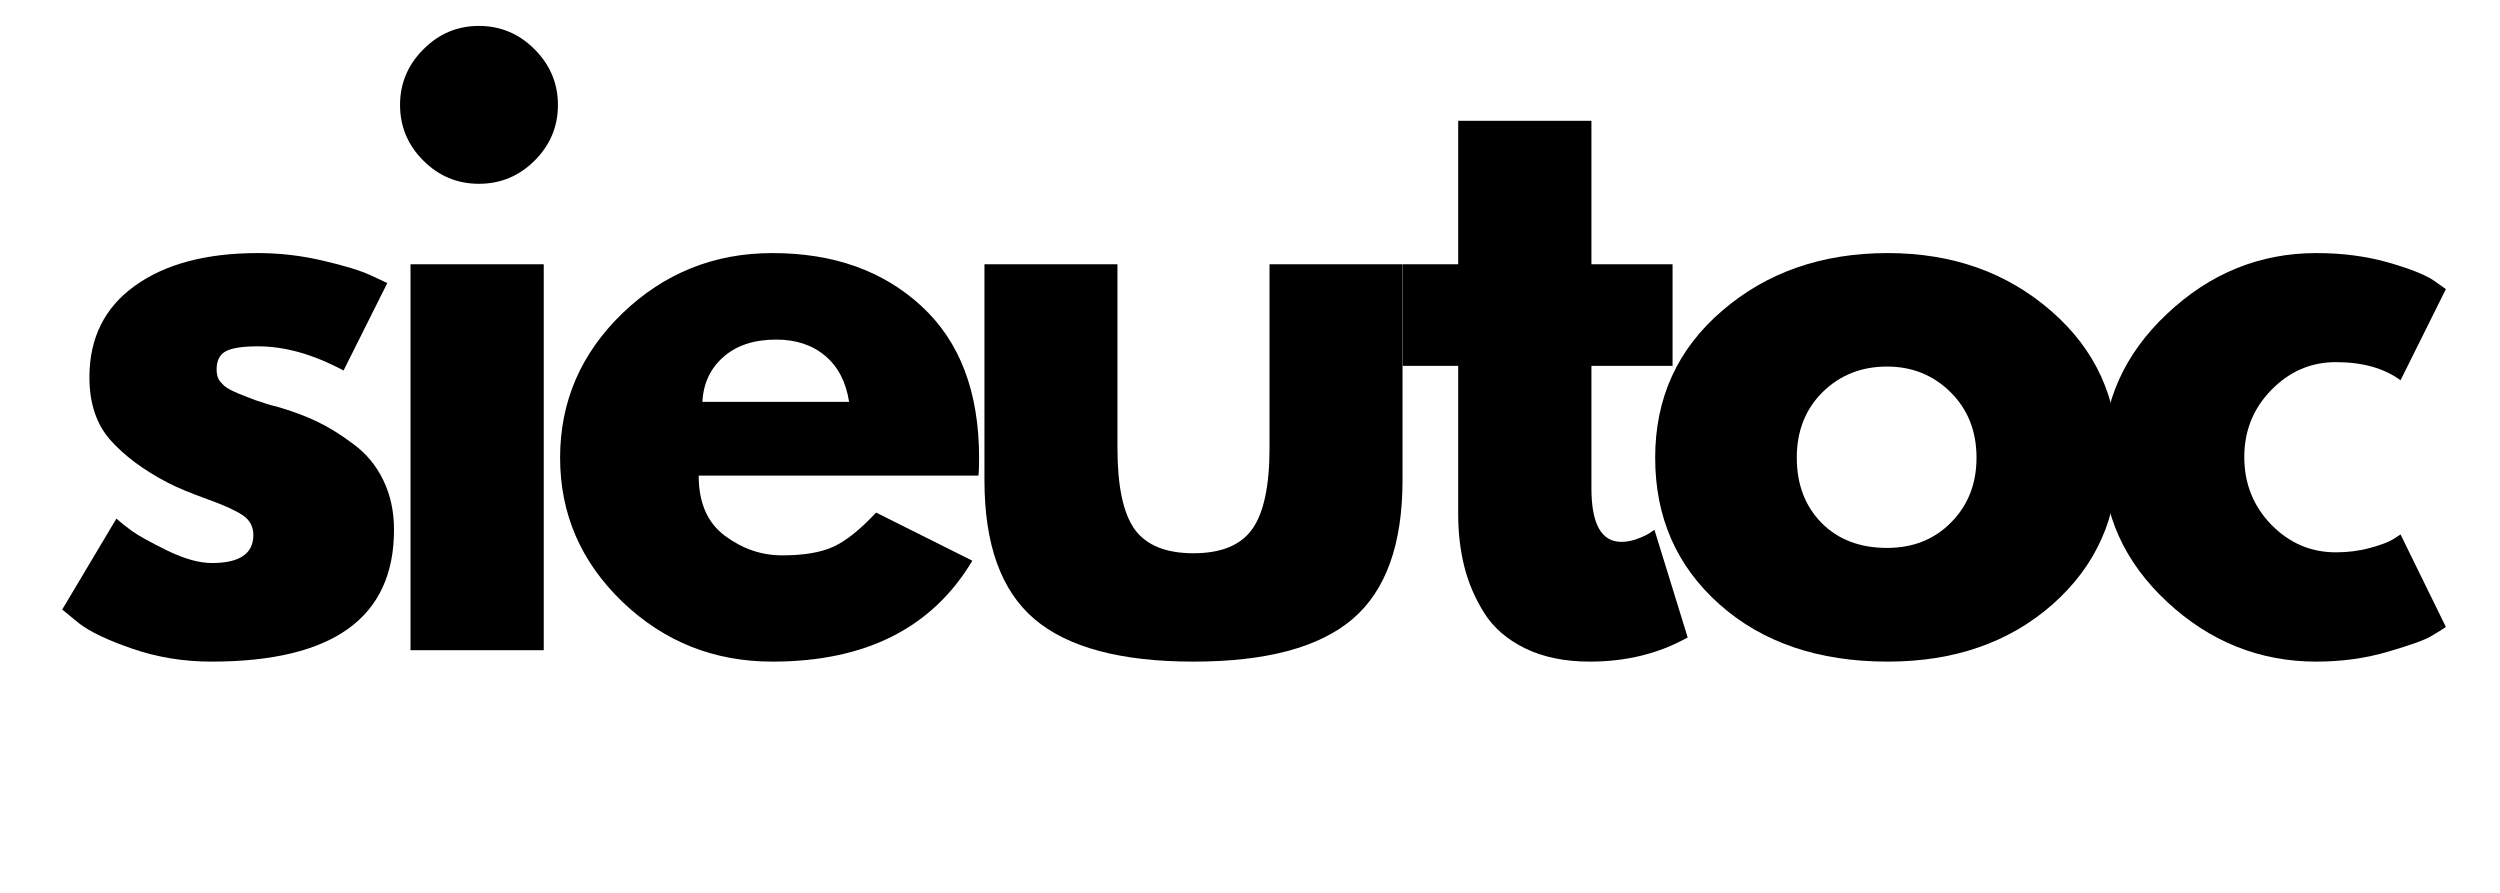
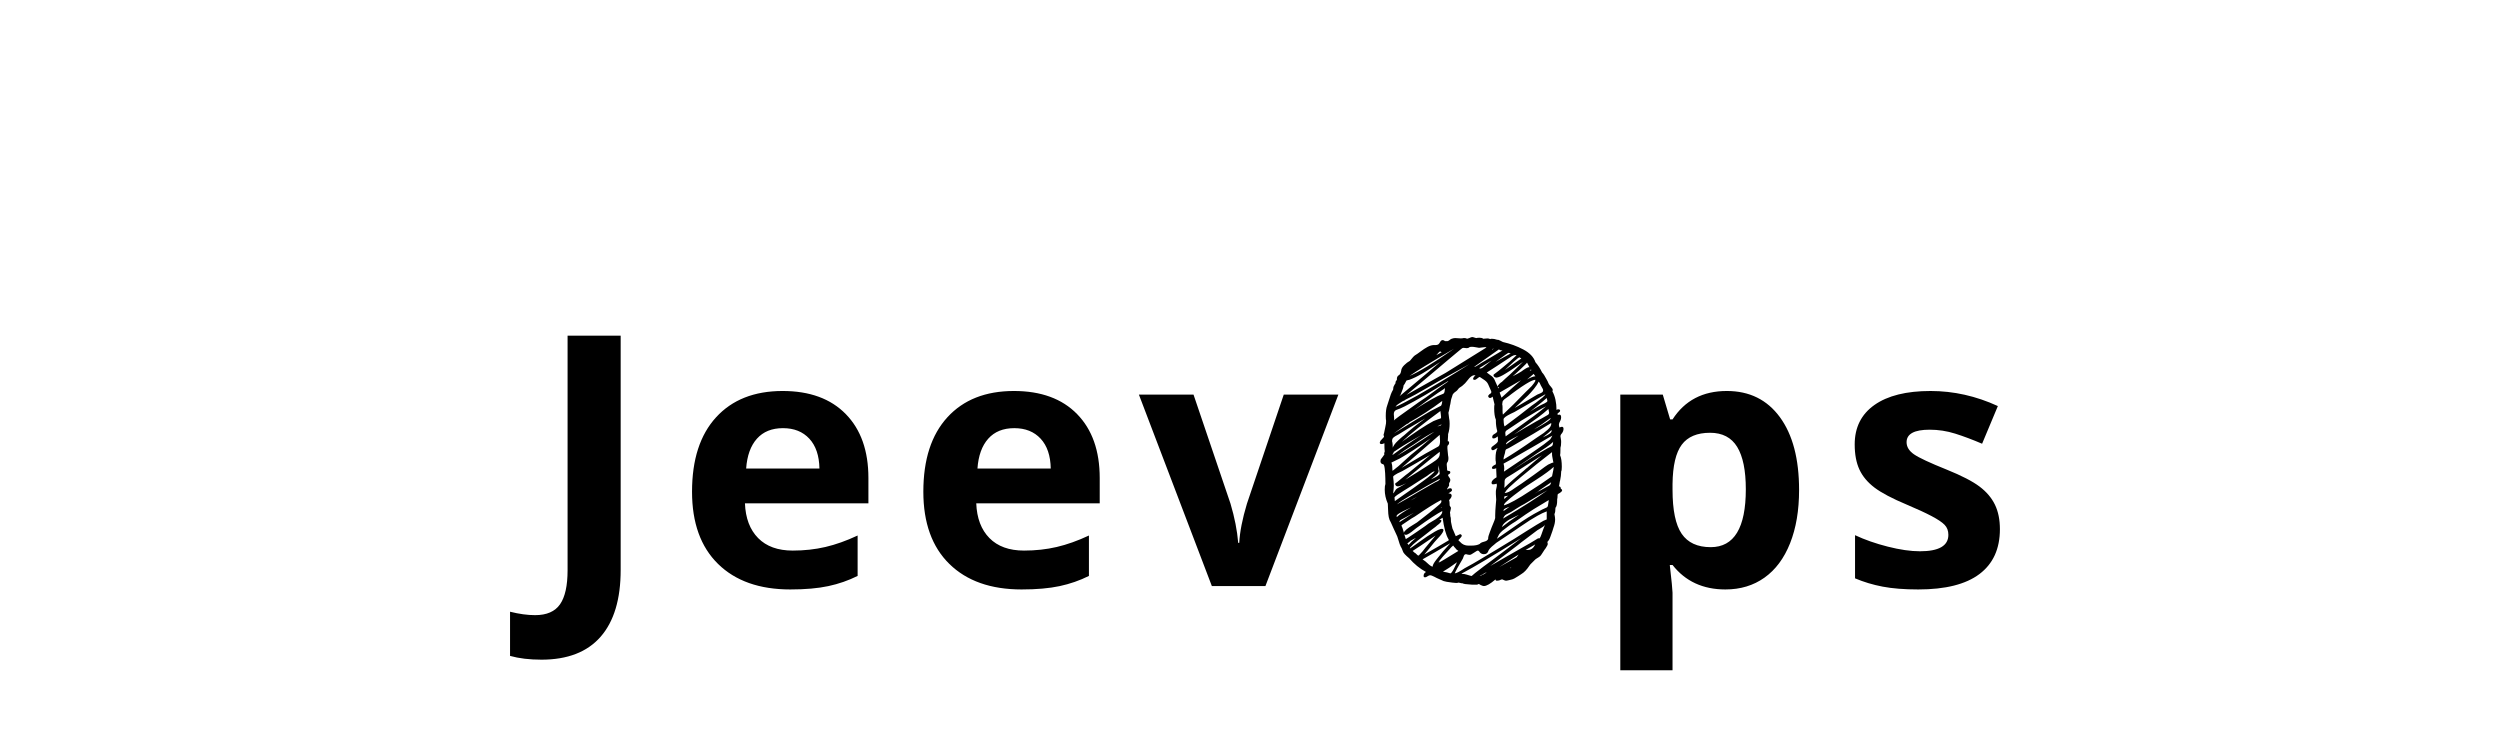
- <svg xmlns="http://www.w3.org/2000/svg" width="224" zoomAndPan="magnify" viewBox="0 0 168 60" height="80" preserveAspectRatio="xMidYMid meet" version="1.0">
-   <defs>
-     <g />
-   </defs>
-   <g fill="#000000" fill-opacity="1">
-     <g transform="translate(3.024671, 43.69479)">
-       <g>
-         <path d="M 14.312 -26.688 C 15.789 -26.688 17.254 -26.516 18.703 -26.172 C 20.148 -25.836 21.227 -25.504 21.938 -25.172 L 23 -24.672 L 20.062 -18.797 C 18.039 -19.879 16.125 -20.422 14.312 -20.422 C 13.289 -20.422 12.57 -20.312 12.156 -20.094 C 11.738 -19.875 11.531 -19.461 11.531 -18.859 C 11.531 -18.723 11.547 -18.586 11.578 -18.453 C 11.609 -18.316 11.672 -18.188 11.766 -18.062 C 11.867 -17.945 11.961 -17.848 12.047 -17.766 C 12.141 -17.68 12.285 -17.586 12.484 -17.484 C 12.68 -17.391 12.836 -17.316 12.953 -17.266 C 13.078 -17.211 13.273 -17.133 13.547 -17.031 C 13.816 -16.926 14.02 -16.848 14.156 -16.797 C 14.289 -16.754 14.516 -16.68 14.828 -16.578 C 15.148 -16.473 15.395 -16.406 15.562 -16.375 C 16.613 -16.07 17.523 -15.734 18.297 -15.359 C 19.066 -14.992 19.879 -14.488 20.734 -13.844 C 21.598 -13.207 22.266 -12.398 22.734 -11.422 C 23.211 -10.441 23.453 -9.332 23.453 -8.094 C 23.453 -2.188 19.359 0.766 11.172 0.766 C 9.316 0.766 7.555 0.477 5.891 -0.094 C 4.223 -0.664 3.02 -1.238 2.281 -1.812 L 1.156 -2.734 L 4.797 -8.844 C 5.066 -8.602 5.422 -8.32 5.859 -8 C 6.297 -7.688 7.086 -7.25 8.234 -6.688 C 9.379 -6.133 10.375 -5.859 11.219 -5.859 C 13.07 -5.859 14 -6.484 14 -7.734 C 14 -8.305 13.766 -8.75 13.297 -9.062 C 12.828 -9.383 12.023 -9.75 10.891 -10.156 C 9.766 -10.562 8.879 -10.93 8.234 -11.266 C 6.617 -12.109 5.336 -13.062 4.391 -14.125 C 3.453 -15.188 2.984 -16.594 2.984 -18.344 C 2.984 -20.977 4 -23.023 6.031 -24.484 C 8.07 -25.953 10.832 -26.688 14.312 -26.688 Z M 14.312 -26.688 " />
-       </g>
-     </g>
-   </g>
-   <g fill="#000000" fill-opacity="1">
-     <g transform="translate(24.5554, 43.69479)">
-       <g>
-         <path d="M 3.891 -40.375 C 4.93 -41.426 6.176 -41.953 7.625 -41.953 C 9.082 -41.953 10.332 -41.426 11.375 -40.375 C 12.414 -39.332 12.938 -38.086 12.938 -36.641 C 12.938 -35.191 12.414 -33.945 11.375 -32.906 C 10.332 -31.863 9.082 -31.344 7.625 -31.344 C 6.176 -31.344 4.93 -31.863 3.891 -32.906 C 2.848 -33.945 2.328 -35.191 2.328 -36.641 C 2.328 -38.086 2.848 -39.332 3.891 -40.375 Z M 3.031 -25.938 L 3.031 0 L 11.984 0 L 11.984 -25.938 Z M 3.031 -25.938 " />
-       </g>
-     </g>
-   </g>
-   <g fill="#000000" fill-opacity="1">
-     <g transform="translate(36.48295, 43.69479)">
-       <g>
-         <path d="M 29.266 -11.734 L 10.469 -11.734 C 10.469 -9.91 11.055 -8.562 12.234 -7.688 C 13.41 -6.812 14.691 -6.375 16.078 -6.375 C 17.523 -6.375 18.672 -6.566 19.516 -6.953 C 20.359 -7.336 21.316 -8.102 22.391 -9.25 L 28.859 -6.016 C 26.16 -1.492 21.68 0.766 15.422 0.766 C 11.504 0.766 8.145 -0.57 5.344 -3.25 C 2.551 -5.938 1.156 -9.164 1.156 -12.938 C 1.156 -16.707 2.551 -19.941 5.344 -22.641 C 8.145 -25.336 11.504 -26.688 15.422 -26.688 C 19.523 -26.688 22.863 -25.5 25.438 -23.125 C 28.02 -20.75 29.312 -17.352 29.312 -12.938 C 29.312 -12.332 29.297 -11.93 29.266 -11.734 Z M 10.719 -16.688 L 20.578 -16.688 C 20.367 -18.031 19.832 -19.062 18.969 -19.781 C 18.113 -20.508 17.016 -20.875 15.672 -20.875 C 14.191 -20.875 13.008 -20.484 12.125 -19.703 C 11.25 -18.93 10.781 -17.926 10.719 -16.688 Z M 10.719 -16.688 " />
-       </g>
-     </g>
-   </g>
-   <g fill="#000000" fill-opacity="1">
-     <g transform="translate(63.62394, 43.69479)">
-       <g>
-         <path d="M 11.469 -25.938 L 11.469 -13.594 C 11.469 -11.031 11.852 -9.207 12.625 -8.125 C 13.406 -7.051 14.723 -6.516 16.578 -6.516 C 18.43 -6.516 19.742 -7.051 20.516 -8.125 C 21.297 -9.207 21.688 -11.031 21.688 -13.594 L 21.688 -25.938 L 30.625 -25.938 L 30.625 -11.422 C 30.625 -7.109 29.504 -4 27.266 -2.094 C 25.023 -0.188 21.461 0.766 16.578 0.766 C 11.691 0.766 8.129 -0.188 5.891 -2.094 C 3.648 -4 2.531 -7.109 2.531 -11.422 L 2.531 -25.938 Z M 11.469 -25.938 " />
-       </g>
-     </g>
-   </g>
-   <g fill="#000000" fill-opacity="1">
-     <g transform="translate(93.44372, 43.69479)">
-       <g>
-         <path d="M 4.547 -25.938 L 4.547 -35.578 L 13.5 -35.578 L 13.5 -25.938 L 18.953 -25.938 L 18.953 -19.109 L 13.5 -19.109 L 13.5 -10.875 C 13.5 -8.477 14.172 -7.281 15.516 -7.281 C 15.848 -7.281 16.203 -7.348 16.578 -7.484 C 16.953 -7.617 17.238 -7.754 17.438 -7.891 L 17.734 -8.094 L 19.969 -0.859 C 18.039 0.223 15.848 0.766 13.391 0.766 C 11.711 0.766 10.266 0.469 9.047 -0.125 C 7.836 -0.719 6.922 -1.508 6.297 -2.5 C 5.672 -3.5 5.223 -4.547 4.953 -5.641 C 4.68 -6.734 4.547 -7.906 4.547 -9.156 L 4.547 -19.109 L 0.812 -19.109 L 0.812 -25.938 Z M 4.547 -25.938 " />
-       </g>
-     </g>
-   </g>
-   <g fill="#000000" fill-opacity="1">
-     <g transform="translate(110.0718, 43.69479)">
-       <g>
-         <path d="M 5.484 -3.078 C 2.598 -5.641 1.156 -8.926 1.156 -12.938 C 1.156 -16.945 2.656 -20.238 5.656 -22.812 C 8.656 -25.395 12.363 -26.688 16.781 -26.688 C 21.125 -26.688 24.785 -25.391 27.766 -22.797 C 30.754 -20.203 32.25 -16.914 32.25 -12.938 C 32.25 -8.957 30.789 -5.676 27.875 -3.094 C 24.957 -0.52 21.258 0.766 16.781 0.766 C 12.133 0.766 8.367 -0.516 5.484 -3.078 Z M 12.406 -17.344 C 11.25 -16.195 10.672 -14.727 10.672 -12.938 C 10.672 -11.156 11.223 -9.695 12.328 -8.562 C 13.441 -7.438 14.91 -6.875 16.734 -6.875 C 18.484 -6.875 19.922 -7.445 21.047 -8.594 C 22.18 -9.738 22.75 -11.188 22.75 -12.938 C 22.75 -14.727 22.164 -16.195 21 -17.344 C 19.844 -18.488 18.422 -19.062 16.734 -19.062 C 15.016 -19.062 13.57 -18.488 12.406 -17.344 Z M 12.406 -17.344 " />
-       </g>
-     </g>
-   </g>
-   <g fill="#000000" fill-opacity="1">
-     <g transform="translate(140.1442, 43.69479)">
-       <g>
-         <path d="M 16.828 -19.359 C 15.148 -19.359 13.703 -18.734 12.484 -17.484 C 11.273 -16.242 10.672 -14.742 10.672 -12.984 C 10.672 -11.203 11.273 -9.688 12.484 -8.438 C 13.703 -7.195 15.148 -6.578 16.828 -6.578 C 17.641 -6.578 18.406 -6.676 19.125 -6.875 C 19.852 -7.07 20.383 -7.273 20.719 -7.484 L 21.172 -7.781 L 24.219 -1.562 C 23.977 -1.395 23.645 -1.188 23.219 -0.938 C 22.801 -0.688 21.844 -0.344 20.344 0.094 C 18.844 0.539 17.234 0.766 15.516 0.766 C 11.711 0.766 8.367 -0.57 5.484 -3.25 C 2.598 -5.938 1.156 -9.148 1.156 -12.891 C 1.156 -16.66 2.598 -19.898 5.484 -22.609 C 8.367 -25.328 11.711 -26.688 15.516 -26.688 C 17.234 -26.688 18.816 -26.484 20.266 -26.078 C 21.711 -25.672 22.742 -25.27 23.359 -24.875 L 24.219 -24.266 L 21.172 -18.141 C 20.066 -18.953 18.617 -19.359 16.828 -19.359 Z M 16.828 -19.359 " />
-       </g>
-     </g>
-   </g>
+ <svg xmlns="http://www.w3.org/2000/svg" version="1.1" width="499px" height="150px" style="">
+   <path fill="#000000" d="M108.06,131.67q-3.589,0-6.255-0.752l0-8.818q2.734,0.684,4.99,0.684q3.486,0,4.99-2.17t1.504-6.785l0-46.826l10.596,0l0,46.758q0,8.75-3.999,13.33t-11.826,4.58z M156.279,85.459q-3.315,0-5.195,2.102t-2.153,5.964l14.629,0q-0.068-3.862-2.017-5.964t-5.264-2.102z M157.749,117.656q-9.229,0-14.424-5.093t-5.195-14.424q0-9.604,4.802-14.851t13.279-5.247q8.101,0,12.612,4.614t4.512,12.749l0,5.059l-24.644,0q0.171,4.443,2.632,6.938t6.904,2.495q3.452,0,6.528-0.718t6.426-2.29l0,8.066q-2.734,1.367-5.845,2.034t-7.588,0.667z M202.448,85.459q-3.315,0-5.195,2.102t-2.153,5.964l14.629,0q-0.068-3.862-2.017-5.964t-5.264-2.102z M203.918,117.656q-9.229,0-14.424-5.093t-5.195-14.424q0-9.604,4.802-14.851t13.279-5.247q8.101,0,12.612,4.614t4.512,12.749l0,5.059l-24.644,0q0.171,4.443,2.632,6.938t6.904,2.495q3.452,0,6.528-0.718t6.426-2.29l0,8.066q-2.734,1.367-5.845,2.034t-7.588,0.667z M241.884,116.973l-14.561-38.213l10.903,0l7.383,21.772q1.23,4.136,1.538,7.827l0.205,0q0.171-3.281,1.538-7.827l7.349-21.772l10.903,0l-14.561,38.213l-10.698,0z M344.399,117.656q-6.733,0-10.562-4.888l-0.547,0q0.547,4.785,0.547,5.537l0,15.483l-10.425,0l0-55.029l8.477,0l1.47,4.956l0.479,0q3.657-5.674,10.835-5.674q6.768,0,10.596,5.229t3.828,14.526q0,6.118-1.794,10.63t-5.11,6.87t-7.793,2.358z M341.323,86.382q-3.862,0-5.64,2.375t-1.846,7.844l0,1.128q0,6.152,1.829,8.818t5.793,2.666q7.007,0,7.007-11.553q0-5.64-1.726-8.459t-5.417-2.82z M399.181,105.625q0,5.879-4.084,8.955t-12.219,3.076q-4.17,0-7.109-0.564t-5.503-1.658l0-8.613q2.905,1.367,6.545,2.29t6.409,0.923q5.674,0,5.674-3.281q0-1.23-0.752-2t-2.598-1.743t-4.922-2.273q-4.409-1.846-6.477-3.418t-3.008-3.606t-0.94-5.007q0-5.093,3.948-7.878t11.194-2.786q6.904,0,13.433,3.008l-3.145,7.52q-2.871-1.23-5.366-2.017t-5.093-0.786q-4.614,0-4.614,2.495q0,1.401,1.487,2.427t6.511,3.042q4.478,1.812,6.562,3.384t3.076,3.623t0.991,4.888z" />
+   <path fill="#000000" d="M311.529,97.524l0.068,0l-0.068,0q0.273,0.171,0.273,0.342q0,0.308-0.854,0.752q-0.068,0.137-0.068,0.513q0,0.342-0.068,0.479l0,0.205q0,1.196-0.342,1.538q0,0.854-0.205,1.265q0.137,0.684,0.137,1.06q0,0.752-0.342,1.675q-0.034,0.103-0.188,0.615t-0.256,0.718q-0.034,0.103-0.171,0.479t-0.273,0.598t-0.308,0.393l0,0.068q0,0.034,0.034,0.154t0.034,0.188q0,0.239-0.41,0.854q-0.205,0.239-0.53,0.769t-0.53,0.769q-0.205,0.205-0.598,0.427t-0.53,0.393t-0.53,0.53t-0.53,0.598q-0.786,1.196-1.606,1.675q-0.171,0.103-0.598,0.393t-0.786,0.479t-0.701,0.256q-0.82,0.205-0.991,0.205q-0.034,0-0.137-0.034t-0.137-0.034q-0.41-0.205-0.479-0.205q-0.171,0-0.581,0.205q-0.034,0-0.205,0.034t-0.273,0.034q-0.273,0-0.273-0.273q-1.538,1.333-2.324,1.333q-0.205,0-0.479-0.137q-0.137-0.034-0.308-0.154t-0.273-0.12q-0.068,0.068-0.137,0.068q-0.068,0.068-0.205,0.068l-0.957,0q-0.137-0.034-0.581-0.051t-0.786-0.068t-0.547-0.154l-0.137,0q-0.103,0-0.308-0.068t-0.308-0.068q-0.205,0-0.273,0.068l-0.239,0q-0.103,0-0.376-0.034t-0.376-0.034q-1.401-0.171-1.743-0.308q-1.743-0.752-1.914-0.889q-0.547-0.273-0.752-0.273q-0.273,0-0.786,0.342q-0.137,0.068-0.273,0.068q-0.273,0-0.273-0.273q0-0.547,0.479-0.786q-1.88-1.025-3.35-2.734q-1.162-0.957-1.265-1.401q-0.034-0.068-0.154-0.393t-0.256-0.496q-0.205-0.376-0.461-1.282t-0.461-1.248q-0.171-0.342-0.547-1.179t-0.513-1.145q-0.308-0.479-0.427-1.077t-0.137-1.487t-0.051-1.196q-0.615-1.401-0.615-2.803q0-0.786,0.137-1.128q0-0.103-0.017-1.145t-0.12-1.897t-0.308-0.889q-0.547-0.103-0.547-0.615q0-0.342,0.205-0.547l0.256-0.342t0.205-0.291t0.103-0.291t0.085-0.479q-0.068-0.479-0.068-1.641q-0.342,0.171-0.581,0.171q-0.342,0-0.342-0.308q0-0.068,0.137-0.342q0.034-0.068,0.359-0.393t0.359-0.427q0-0.068-0.051-0.188t-0.051-0.188t0.051-0.188t0.051-0.154q0.034-0.273,0.239-1.145t0.171-1.316q-0.068-0.273-0.068-0.957q0-1.333,0.273-2.051q0.137-0.376,0.342-1.06t0.393-1.196t0.461-0.957q0-0.513,0.205-0.82q0.171-0.342,0.273-0.444l0-0.137q0-0.273,0.273-0.547l0-0.205q0-0.479,0.376-0.718q0.376-0.205,0.479-0.889q0.034-0.547,0.598-1.111t1.145-0.872q0.752-0.957,1.06-1.128t1.06-0.735t1.384-0.906t1.179-0.376l0.376,0q0.547,0,0.752-0.273q0.068-0.068,0.154-0.222t0.137-0.239t0.171-0.171t0.256-0.085q0.273,0,0.479,0.205l0.205,0l0.137,0q0.273,0.034,0.53-0.188t0.461-0.291q0.41-0.137,0.684-0.137q0.171,0,0.564,0.034t0.564,0.034q0.342,0,0.547-0.068l0.239,0q0.205,0,0.479,0.137q0.41-0.103,0.752-0.273q0.034,0,0.12-0.034t0.12-0.034q0.171,0,0.461,0.103t0.427,0.103q0.137-0.068,0.581-0.068q0.547,0,0.752,0.205q0.103,0,0.41-0.034t0.444-0.034q0.273,0,0.547,0.137q0.068-0.068,0.342-0.068q0.444,0,1.06,0.205q0.239-0.034,0.632,0.188t0.496,0.256q2.153,0.479,4.067,1.487t2.427,2.546q0.752,0.854,1.333,2.051q0.205,0.205,0.41,0.53t0.41,0.718t0.308,0.564q0.103,0.342,0.342,0.684q0.034,0.068,0.342,0.41t0.308,0.581q0,0.137-0.068,0.273q0.82,1.504,0.82,3.726q0.137-0.137,0.342-0.137q0.376,0,0.376,0.273q0,0.205-0.308,0.41q-0.205,0.103-0.205,0.205q0,0.171,0.068,0.239q0.137-0.068,0.308-0.068q0.342,0,0.342,0.547q0,0.342-0.137,0.615q-0.308,0.513-0.308,0.923q0,0.068,0.051,0.239t0.051,0.239q0.41-0.137,0.479-0.137q0.342,0,0.342,0.41q0,0.479-0.342,0.923q-0.273,0.273-0.273,0.581q0,0.137,0.068,0.427t0.068,0.461l0,0.342q0,0.649-0.137,1.06l0,0.41q0,0.786-0.068,1.06q0.342,0.786,0.342,2.324q0,0.752-0.137,0.957l0,0.205q0,0.547-0.205,1.572q-0.068,0.171-0.12,0.581t-0.12,0.581q0.376,0,0.376,0.444z M306.266,98.55l1.06-0.615q-0.205,0-1.06,0.615q2.461-1.367,2.666-1.47t0.291-0.154t0.154-0.137t0.085-0.103t0.068-0.171l0.085-0.256q-0.581,0.376-1.675,1.145t-1.675,1.145z M296.114,114.648l-0.068,0l-0.068,0l0.137,0q0.342-0.171,0.649-0.479q-0.239,0.137-0.701,0.393t-0.701,0.393q0.171,0.034,0.376-0.137t0.376-0.171z M304.386,111.504l0,0.068l0-0.068z M306.744,108.428l-0.068,0l0.068,0q-0.137,0.171-2.222,1.333l0.547,0q0.376,0,0.649-0.205q0.376-0.239,0.615-0.718q0.068-0.239,0.41-0.41z M302.711,111.23l0-0.068l-0.068,0.137l0.068-0.068q0.273-0.41,0.41-0.547q-0.649,0.41-1.931,1.23t-1.931,1.265q0.547-0.308,1.726-0.974t1.726-0.974z M301.651,113.247l-0.068,0l0.068,0q-0.034,0-0.103,0.051t-0.103,0.051q0.034,0,0.068,0.034t0.068,0.034q0-0.103,0.068-0.171z M308.385,104.736q-0.068,0.171-0.41,0.41t-0.769,0.479t-0.53,0.342q-0.615,0.479-1.88,1.418t-1.88,1.453q-0.923,0.718-2.751,2.085t-2.717,2.051q1.162-0.684,3.35-1.931t3.076-1.76q1.504-0.82,2.974-1.743q0.103-0.103,0.342-0.103l0.137,0q0.068-0.068,0.188-0.359t0.154-0.393q0.308-0.923,0.718-1.948z M308.727,102.07l-0.273,0.068l0.273-0.068q-0.854,0.308-1.846,0.872t-1.521,0.906t-1.794,1.196t-1.504,1.025q-1.094,0.752-3.418,2.29q-0.034,0.034-0.376,0.325t-0.496,0.41t-0.359,0.359t-0.308,0.444q-0.205,0.718-0.923,0.718q-0.615,0-0.957-0.581q-0.137-0.137-0.239-0.137q-0.171,0-0.786,0.427t-0.82,0.427q-0.342,0-0.752-0.137q-0.205,0-0.325,0.137t-0.188,0.393t-0.137,0.359q-1.367,2.29-1.606,2.939q0.444,0,1.982-1.025q0.615-0.308,1.641-0.906t1.367-0.803q1.162-0.684,3.452-2.068t3.452-2.102q0.376-0.239,2.512-1.589t3.298-2q0.103-0.034,0.325-0.137t0.325-0.137l0-0.342l0-1.265z M286.886,112.495q0.479-0.273,0.479-0.41q-0.239,0-0.479,0.41q0.718-0.376,4.204-2.529q-0.444-0.273-0.649-0.615q-0.103-0.068-0.188-0.188t-0.12-0.188t-0.103-0.068q-0.034,0-0.342,0.308q-1.948,2.085-2.803,3.281z M288.082,105.693q0.103,0.205-0.137,0.598t-0.547,0.735t-0.684,0.735t-0.41,0.461q-0.342,0.444-1.008,1.248t-1.008,1.213q0.444-0.273,1.401-0.803t1.401-0.803q0.273-0.171,0.837-0.496t0.837-0.496q0.41-0.205,0.41-0.273q0-0.137-0.068-0.205q-0.752-1.265-1.162-4.272q-0.103,0.068-0.325,0.205t-0.325,0.205q0.41,0,0.41,0.205q0,0.171-0.256,0.427t-0.598,0.496l-0.308,0.273q-0.273,0.171-2.256,1.743q-3.008,2.256-2.871,2.598q0.171-0.068,1.846-1.299t3.127-2.068t1.692-0.427z M281.007,108.564q0.034,0.034,0.068,0.103t0.068,0.103q0.444-0.547,1.47-1.401l-0.308,0.154t-0.444,0.239t-0.41,0.256t-0.342,0.291t-0.103,0.256z M280.597,107.607q0.068,0,2.205-1.453t2.341-1.658q0.034-0.034,0.564-0.342t0.803-0.479t0.667-0.479t0.564-0.615t0.137-0.581q-1.436,0.718-5.195,3.418l-0.479,0.376q-0.444,0.376-0.889,0.667t-0.718,0.291q-0.171,0-0.308-0.137q0.068,0.137,0.154,0.496t0.154,0.496z M278.819,100.669q2.29-1.265,4.614-2.666q2.085-1.162,3.042-1.743q0.889-0.342,0.957-0.718q-2.495,1.333-4.341,2.461q-0.171,0.103-1.863,1.077t-2.41,1.589z M279.332,104.224l0.342-0.205l-0.342,0.205q0.479-0.308,1.436-0.94t1.436-0.94q-0.308,0.171-0.957,0.53t-0.957,0.53q-0.034,0.034-0.359,0.188t-0.461,0.273t-0.137,0.291l0,0.068z M277.931,93.936l0-0.068l0,0.068q0,0.068,0.239-0.12t0.564-0.461t0.393-0.308q0.41-0.376,1.23-1.111t1.265-1.145q2.324-1.846,3.931-3.281q-3.862,2.7-6.152,3.999q-0.273,0.137-0.837,0.41t-0.837,0.41q0.205,0.513,0.205,1.606z M277.999,89.526q-0.034-0.137,0.051-0.325t0.239-0.41t0.342-0.427t0.444-0.444t0.427-0.393t0.41-0.359t0.308-0.239q1.846-1.675,4.272-3.418q-4.17,2.427-5.366,3.213q-0.068,0.034-0.291,0.154t-0.308,0.171t-0.256,0.171t-0.239,0.205t-0.12,0.222t-0.051,0.273l0,0.205q0.137,0.342,0.137,1.401z M290.235,69.6q-7.075,4.136-8.887,5.435q2.769-1.162,8.887-5.435z M287.296,70.215q-0.103,0.103-0.308,0.342t-0.308,0.342q0.171-0.103,0.547-0.308t0.547-0.308q-0.171-0.034-0.205-0.085t-0.068-0.051q-0.068,0-0.205,0.068z M279.537,78.828l0,0.068l0-0.068q-0.068,0.137-0.205,0.273q1.367-1.162,4.084-3.435t4.084-3.435q-0.308,0.205-1.145,0.752t-1.282,0.837t-1.162,0.718t-1.35,0.735t-1.282,0.547q-0.137,0-0.547,0.137q-0.41,0.82-0.581,0.991q0,0.444-0.615,1.88z M280.289,79.888l-0.205,0.137q0,0.034,0.171-0.051t0.308-0.188l0.171-0.068q-0.034,0-0.103,0.034t-0.171,0.068t-0.171,0.068q-0.137,0.103-0.547,0.342t-0.735,0.479t-0.461,0.479q1.025-0.376,4.341-2.222q5.4-3.11,10.425-6.289q-0.479,0.273-3.555,1.965t-4.683,2.649q-2.7,1.606-4.785,2.598z M301.036,70.42q-0.308,0.205-0.308,0.273l0.308-0.273q-0.103,0.068-2.529,1.812q0.479-0.273,1.487-0.837t1.521-0.837q-0.068-0.068-0.205-0.068t-0.273-0.068z M303.326,71.343q-0.137-0.103-1.248,0.906t-1.692,1.589q3.213-2.222,3.281-2.29q-0.068-0.068-0.342-0.205z M304.796,72.368q0,0.103-1.299,1.316t-1.572,1.418q1.06-0.513,1.743-0.957q0.034-0.034,0.427-0.308t0.701-0.427t0.479-0.12q-0.068-0.068-0.479-0.923z M306.129,74.624q-0.273,0.205-0.769,0.649t-0.564,0.479q1.128-0.649,1.675-0.649q-0.205-0.205-0.342-0.479z M306.539,75.82q-0.034-0.034-0.103,0.068q-0.034,0.137-0.034,0.205l0,0.068q0.034,0,0.137-0.342q-0.342-0.068-1.265,0.41q-1.367,0.752-3.555,2.393q-0.308,0.273-1.47,1.094q-0.205,0.205-0.273,0.308t-0.085,0.308t-0.051,0.376q0.068,0.205,0.068,0.581l0,0.684q0,0.513,0.068,0.786q1.88-1.743,4.614-4.58q0.034-0.034,0.496-0.479t0.649-0.649t0.444-0.564t0.359-0.667z M308.453,78.691l-0.854,0.479l0.854-0.479q-5.913,3.418-6.187,3.555q-0.034,0-0.718,0.342t-1.06,0.615t-0.376,0.513q0,0.034,0.034,0.615t0.171,0.786q3.008-2.222,5.4-4.136l0.82-0.581q0.786-0.581,1.35-1.06t0.564-0.649z M308.727,79.443q0,0.068-3.35,2.734q1.606-1.094,2.939-1.675q0.547-0.273,0.547-0.479q0-0.034-0.137-0.581z M309.615,84.434l-0.479,0.273l0.479-0.273q-3.076,1.914-7.896,4.683q-0.615,0.376-1.06,0.547q-0.171,0.103-0.205,0.393t-0.068,0.393t-0.154,0.513t-0.12,0.615l0,0.137q2.666-1.572,6.494-4.272q0.068-0.068,0.615-0.41t0.889-0.598t0.769-0.632t0.615-0.718t0.12-0.649z M293.106,108.906l0.547,0q1.128,0,1.709-0.342q0.171-0.273,0.872-0.444t0.803-0.581l0-0.103q0-0.376,0.325-1.196t0.359-0.957q0.068-0.205,0.359-0.872t0.359-1.008l0-0.513q0-0.479,0.034-0.991t0.085-1.162t0.085-0.991q0-0.171-0.034-0.564t-0.034-0.564l0-0.273l0-0.273q0-0.205,0.103-0.632t0.103-0.632q0-0.034-0.034-0.137t-0.034-0.137q-0.273,0.137-0.718,0.137q-0.273,0-0.273-0.273l0-0.137q0.068-0.444,0.991-0.991q0-0.239-0.034-0.735t-0.034-0.735l0-0.342q-0.273,0.137-0.547,0.137q-0.308,0-0.308-0.205q0-0.137,0.068-0.205q0.137-0.239,0.718-0.513l0-0.479q-0.068-0.137-0.068-0.684q0-1.401,0.41-2.119q-0.786,0.513-0.991,0.479q-0.273-0.103-0.273-0.342q0-0.205,0.137-0.342q0.103-0.103,0.427-0.325t0.53-0.427t0.239-0.376l0-0.479q0-0.342-0.068-0.479q-0.41,0.41-0.82,0.41q-0.239,0-0.239-0.205l0-0.205q0.034-0.273,0.513-0.53t0.479-0.53q-0.273-0.957-0.273-1.982l0-0.273q-0.342-0.786-0.342-2.29q0-0.581,0.068-0.786q-0.068-0.205-0.188-0.769t-0.188-0.769q-0.273,0.273-0.547,0.273q-0.342-0.103-0.342-0.41q0-0.068,0.137-0.205q0.103-0.171,0.291-0.256t0.188-0.222l0-0.239q-0.103-0.239-0.308-0.701t-0.308-0.701q-0.137-0.308-0.376-0.547t-0.684-0.513t-0.615-0.41q-0.137,0-0.479,0.291t-0.513,0.291q-0.342,0-0.342-0.205q0-0.171,0.171-0.393t0.308-0.256q-0.068-0.068-0.273-0.068q-0.239,0-0.53,0.205t-0.461,0.41t-0.461,0.564t-0.359,0.427q-0.649,0.649-1.06,0.854q-0.171,0.103-0.325,0.325t-0.325,0.359q-0.273,0.205-0.393,0.291t-0.239,0.239t-0.137,0.205t-0.103,0.342t-0.154,0.461t-0.137,0.667t-0.137,0.667q-0.171,1.094-0.308,1.47q0,0.171,0.068,0.564t0.068,0.564q0.103,0.41,0.103,1.06q0,1.162-0.308,2.085l0,0.273q0,0.171-0.034,0.547t-0.034,0.581q0.273,0,0.273,0.273q0,0.308-0.137,0.444q-0.205,0.137-0.205,0.342l0,0.205l0,0.205q0,0.239,0.068,0.718t0.068,0.684l0.034,0.171q0.034,0.171,0.034,0.308q0,0.649-0.205,0.854q-0.137,0.137-0.137,0.479q0,0.103,0.034,0.376t0.034,0.41l0,0.205l0.068,0.205q0.068,0,0.273,0.068q0.308,0,0.308,0.273t-0.308,0.376q-0.137,0.137-0.137,0.205q0,0.103,0.222,0.41t0.222,0.479q0,0.239-0.068,0.376q-0.034,0.103-0.103,0.205t-0.068,0.137l0,0.205l0,0.273q-0.034,0.103-0.222,0.342t-0.188,0.444q0.273-0.273,0.649-0.273q0.205,0,0.273,0.137q0,0.034,0.034,0.103t0.034,0.103q0,0.137-0.12,0.256t-0.325,0.239t-0.273,0.188q0.649,0,0.649,0.444q0,0.376-0.513,0.889q0.103,0.308,0.103,0.786l0,0.273q0.034,0.103,0.137,0.239t0.137,0.239q0,0.171-0.205,0.991q0.068,0.137,0.068,0.684q0.137,0.273,0.137,1.128q0.068,0.205,0.171,0.82t0.308,0.923q0.068,0.171,0.239,0.564t0.239,0.564q0.82-0.41,0.854-0.41q0.137,0,0.273,0.137q0.068,0.068,0.068,0.205q0,0.171-0.684,0.854q0.034,0.068,0.171,0.171t0.171,0.171q0.649,0.752,1.675,0.752z M277.931,90.654q0.068,0.068,0.068,0.137q3.008-2.222,5.811-3.999l-0.479,0.273l-0.957,0.547t-1.162,0.667t-1.248,0.752t-1.06,0.701t-0.769,0.581t-0.205,0.342z M278.204,83.989l0-0.068l0,0.068q-0.034-0.103,1.094-0.923t2.41-1.726t1.453-1.042q1.333-0.854,3.213-2.256q0.957-0.718,1.777-1.265q0.068-0.068,0.479-0.325t0.479-0.427q-5.161,3.247-8.75,5.093q-0.957,0.479-1.675,0.718q-0.479,0.205-0.479,0.82q0,0.137,0.034,0.444t0.034,0.479q0,0.273-0.068,0.41z M287.706,84.707l-0.068,0l0.068,0l-0.82,0.41q0.103-0.034,0.325-0.085t0.359-0.12t0.137-0.205z M288.424,77.427q0,0.068-0.273,0.256t-0.649,0.427t-0.479,0.308q-0.82,0.615-1.743,1.23q-0.513,0.342-3.076,2.256q2.529-1.709,4.683-2.803q0.103-0.034,0.496-0.222t0.632-0.256q0.137-0.034,0.222-0.188t0.103-0.308t0.051-0.393t0.034-0.308z M281.075,84.434l-0.41,0.273q0,0.034,0.171-0.051t0.342-0.205t0.171-0.154q-0.068,0-0.273,0.137q-0.82,0.581-2.871,2.085q5.264-3.281,7.349-4.478q0.308-0.137,0.906-0.461t0.906-0.461q0.137-0.034,0.222-0.103t0.137-0.205t0.068-0.222t0.051-0.291t0.034-0.273q-3.281,2.461-6.802,4.409z M287.501,82.041l-0.342,0.273l0.342-0.273q-5.195,3.794-7.69,6.152q4.033-2.939,6.289-4.136q0.889-0.376,1.47-0.547q0.068,0,0.068-0.273q0-0.205-0.068-0.667t-0.068-0.53z M282.203,88.706q-1.812,1.094-3.384,2.29q2.393-1.367,7.485-4.819q-1.367,0.649-4.102,2.529z M287.364,86.792q-1.265,1.094-3.811,3.315t-3.811,3.281q0.82-0.513,2.427-1.453t2.393-1.418q0.205-0.103,2.529-1.401q0.342-0.239,0.342-1.06q0-0.273-0.034-0.718t-0.034-0.547z M287.364,90.176q-1.367,1.06-3.931,3.162t-2.939,2.41q1.606-0.957,5.332-3.35q0.889-0.547,1.265-0.991t0.273-1.23z M287.091,93.73l0.068,0.137l-0.068-0.137q0.068,0.068,0.068,0.273q0,0.171-0.12,0.376t-0.342,0.41t-0.393,0.342t-0.41,0.325t-0.273,0.222q1.743-0.752,1.743-1.162q0-0.205-0.205-1.641q-0.068,0.444-0.068,0.718l0,0.137z M299.703,79.375q0.752-0.718,2.222-2.017t1.675-1.47q-1.333,0.786-4.272,2.461q0.068,0.171,0.188,0.513t0.188,0.513z M309.786,90.654l0-0.068l0,0.068l0-0.41q-3.042,2.324-6.187,4.956q-0.308,0.273-1.077,0.923t-1.316,1.179t-0.889,1.111q0.718,0,2.085-1.025q0.889-0.547,3.657-2.529q0.376-0.239,1.384-1.008t1.555-1.111q0.889-0.444,1.06-0.41q-0.034-0.205-0.154-0.803t-0.12-0.872z M300.25,99.609l0.068-0.068l-0.068,0.068q0.376-0.376,0.786-0.684q-0.205,0.068-0.376,0.103t-0.239,0.017t-0.12,0.051t-0.051,0.154l0,0.359z M304.728,93.457l0.273-0.205q0-0.034-0.188,0.12t-0.393,0.325l-0.171,0.171q0.137-0.137,0.479-0.41q1.812-1.572,3.076-2.598q-0.854,0.547-1.829,1.162t-2.119,1.35t-1.794,1.145q-0.718,0.41-1.333,0.82q-0.342,0.239-0.376,0.513q-0.034,0.068-0.034,0.137q0,0.991-0.068,1.401q1.401-1.401,4.478-3.931z M300.045,103.745l0-0.068l0,0.068z M300.113,101.797l0,0.205q0.444-0.342,1.196-0.854q-0.137,0.068-0.444,0.171t-0.496,0.222t-0.256,0.256z M300.182,100.874l0.205-0.068l-0.205,0.068q1.572-0.444,5.332-2.939q1.914-1.196,4.272-2.871q0.342-1.538,0.342-1.88q-1.06,0.991-3.418,2.512t-2.666,1.76q-2.324,1.709-3.008,2.358q-0.034,0.034-0.308,0.273t-0.41,0.427t-0.137,0.359z M310.06,88.057q0.034,0.137-0.701,0.701t-1.658,1.145l-0.957,0.615q-0.82,0.615-5.024,3.418q4.717-3.076,6.494-4.067q0.649-0.41,1.401-0.752q0.205-0.103,0.273-0.256t0.085-0.41t0.085-0.393z M309.854,86.929l-0.581,0.376q0.581-0.308,0.581-0.376q-4.717,2.769-6.665,3.862q-1.504,0.923-3.076,1.743q0.137,0.547,0.137,0.991q0,0.103-0.034,0.325t-0.034,0.291q0.889-0.581,2.632-1.777t2.632-1.777q0.479-0.308,1.367-0.94t1.333-0.94q0.205-0.171,0.632-0.496t0.632-0.496q0.41-0.615,0.444-0.786z M300.592,88.706l0.342-0.308l-0.342,0.308q0.41-0.273,1.265-0.889t1.265-0.889q-0.103,0.068-0.444,0.239t-0.667,0.342t-0.684,0.376t-0.564,0.427t-0.171,0.393z M300.523,87.1l0.273-0.239l-0.273,0.239q0.752-0.547,2.529-1.812t3.093-2.239t2.444-1.931q-1.265,0.581-4.99,2.871l-2.871,1.914q-0.273,0.171-0.273,0.547q0,0.103,0.034,0.325t0.034,0.325z M300.865,71.685q-0.718,0.479-2.051,1.35t-2.051,1.316q0.171,0.137,0.496,0.376t0.513,0.376t0.376,0.41t0.291,0.581q0.137,0.273,0.342,0.752t0.273,0.649q0.137,0,0.137-0.137q-0.273-0.103-0.273-0.205q0-0.171,0.342-0.513t0.513-0.41q0.513-0.513,1.606-1.47q0.444-0.41,1.299-1.248t1.299-1.282q-0.41,0.273-1.606,1.111t-1.846,1.213q-1.196,0.752-1.812,0.82q-0.205,0-0.41-0.137t-0.205-0.342q0-0.137,0.137-0.205q1.06-0.786,1.606-1.265q1.641-1.299,2.871-2.529q-0.273-0.068-0.581,0.034t-0.786,0.444z M295.978,73.359l0.137-0.137l-0.137,0.137q0.273-0.239,0.872-0.701t0.872-0.701q-0.444,0.239-1.248,0.769t-1.248,0.769q0.205,0.068,0.342,0.068z M285.484,90.791q-1.06,0.649-3.11,1.829t-2.427,1.384q-0.034,0.034-0.41,0.205t-0.615,0.291t-0.513,0.308t-0.342,0.325q0.137,1.094,0.137,1.812q0,0.581-0.137,1.538q0.205-0.171,0.376-0.496t0.376-0.461q0.308-0.171,0.923-0.53t0.923-0.53q-1.23,0.615-1.641,0.615q-0.376,0-0.479-0.273q-0.068-0.068-0.068-0.205q0-0.171,0.342-0.342q0.239-0.171,1.025-0.837t1.23-0.974q2.939-2.393,4.409-3.657z M278.409,100.02l1.846-1.299q1.846-1.265,3.845-2.734t2.273-1.914q-0.205,0-0.496,0.171t-0.615,0.427t-0.427,0.325q-0.547,0.342-1.589,1.008t-1.555,1.008q-0.547,0.308-1.487,0.923t-1.316,0.854q-0.547,0.376-0.547,0.547q0,0.034,0.034,0.239t0.034,0.444z M278.819,103.198l0.205-0.239l-0.205,0.239q0.752-0.752,2.871-1.914q-0.068,0.034-0.906,0.41t-1.436,0.735t-0.598,0.598q0,0.034,0.034,0.085t0.034,0.085z M281.554,99.883q0.581-0.239,1.333-0.752q-0.205,0.137-0.667,0.376t-0.667,0.376z M287.774,101.216q-0.068,0-0.205,0.137q0.205,0,0.205-0.137z M299.84,105.078q-0.068,0.068-0.068,0.137q1.333-1.094,3.418-2.461q-0.103,0.034-0.82,0.393t-1.111,0.564t-0.854,0.598t-0.564,0.769z M300.182,103.403q5.605-3.315,8.682-5.537q-0.786,0.41-4.614,2.734q-0.547,0.273-1.504,0.872t-1.162,0.735q-0.103,0.068-0.461,0.239t-0.53,0.273t-0.342,0.325t-0.205,0.496z M307.94,87.305l0.513-0.376q-0.171,0.103-0.513,0.376q0.103-0.068,0.376-0.188t0.513-0.256t0.461-0.291t0.342-0.342t0.051-0.393q-0.513,0.513-1.743,1.47z M306.197,85.698l0.923-0.581q-0.308,0.171-0.923,0.581q0.068-0.034,0.547-0.291t0.889-0.496t0.889-0.547t0.752-0.547t0.205-0.376q-1.982,1.47-3.281,2.256z M302.198,86.724q0.718-0.444,2.188-1.316t2.222-1.282q0.41-0.205,1.179-0.649t1.145-0.649q0.273-0.171,0.273-0.444q0-0.068-0.137-0.752q-0.957,0.854-2.017,1.641t-2.7,1.931t-2.153,1.521z M307.325,76.436q-0.034-0.034-0.103-0.137t-0.103-0.137q-0.308,0.684-0.957,1.47t-1.128,1.265t-1.453,1.367t-1.248,1.162q0.513-0.308,2.102-1.23t2.41-1.436q0.068-0.034,0.291-0.12t0.325-0.137t0.256-0.137t0.222-0.205t0.068-0.256t-0.068-0.273q-0.479-0.82-0.615-1.196z M305.65,73.906q0-0.034-0.034-0.103t-0.034-0.103q-0.068,0.205-0.308,0.41t-0.667,0.444t-0.496,0.273q0.034-0.034,0.427-0.273t0.752-0.461t0.359-0.188z M299.703,69.941q-0.308,0-0.513-0.205q-0.615,0.41-0.684,0.479q-0.205,0.137-1.401,0.991q-0.718,0.513-2.871,2.017q0.137,0.034,0.444-0.137t0.632-0.393t0.393-0.256q0.273-0.171,0.872-0.513t0.872-0.513q0.41-0.239,1.23-0.735t1.23-0.735l-0.068,0l-0.137,0z M298.165,69.6l-0.068,0l0.068,0q-0.308,0-0.376,0.205q0.068-0.034,0.188-0.103t0.188-0.103z M293.312,69.292l-0.068,0.068l0.068-0.068q-0.205,0.205-0.547,0.205q-0.103,0-0.325-0.034t-0.325-0.034q-0.239,0-0.479,0.239q-0.171,0.137-0.496,0.41t-0.496,0.41q-0.239,0.205-1.692,1.418t-2.205,1.863q-3.862,3.213-6.016,5.059q1.299-0.752,3.914-2.205t3.914-2.205q4.854-3.042,8.135-5.059q-0.068-0.068-0.308-0.068q-0.171,0-0.615,0.068t-0.547,0.068q-0.034,0-0.581-0.103t-0.82-0.103q-0.376,0-0.513,0.068z M279.947,105.42q0.068,0.137,0.137,0.461t0.137,0.461q0.034-0.273,0.53-0.684t1.265-0.872t0.803-0.496q0.376-0.308,1.162-0.906t1.162-0.906q1.128-0.889,1.948-1.606q0.615-0.479,0.615-0.786q0-0.137-0.068-0.273q-1.743,0.889-5.229,3.281q-0.513,0.273-1.436,0.906t-1.094,0.735q-0.137,0.068-0.137,0.205q0,0.068,0.085,0.205t0.12,0.273z M282.34,110.308q0.171,0.068,0.41,0.325t0.342,0.256q0.137,0,0.205-0.137q0.684-0.684,1.196-1.401l1.025-1.23l1.025-1.23q-3.691,2.529-4.58,3.076q0.034,0.068,0.188,0.171t0.188,0.171z M284.22,111.846q0.205,0.103,0.786,0.649t0.957,0.615l0-0.068q0-0.41,0.786-1.401q1.162-1.538,2.734-3.213q-1.06,0.649-3.11,1.829t-2.427,1.384q0.137,0.137,0.273,0.205z M289.483,114.443q0.171,0,0.444-0.444t0.547-1.042t0.342-0.735q-1.777,1.299-2.803,1.88q0.889,0.137,1.47,0.342z M292.286,114.58l0.068,0l-0.068,0q0.068,0,0.427,0.103t0.684,0.205t0.359,0.068q0.103-0.103,0.342-0.291t0.342-0.291q0.547-0.444,1.658-1.282t1.692-1.248q0.957-0.718,2.905-2.188t2.905-2.222q-8.032,5.024-11.895,7.075q0.205,0.068,0.41,0.068l0.171,0z M309.137,99.814q-2.666,1.606-3.008,1.812q-1.367,0.854-3.623,2.461q-1.23,0.718-2.666,1.88q-0.205,0.171-0.376,0.376t-0.239,0.308t-0.239,0.461t-0.205,0.427q0.684-0.444,2.273-1.572t2.769-1.914t2.307-1.436q1.948-1.094,2.598-1.333q0.171-0.068,0.239-0.342t0.103-0.649t0.068-0.479z" />
</svg>
